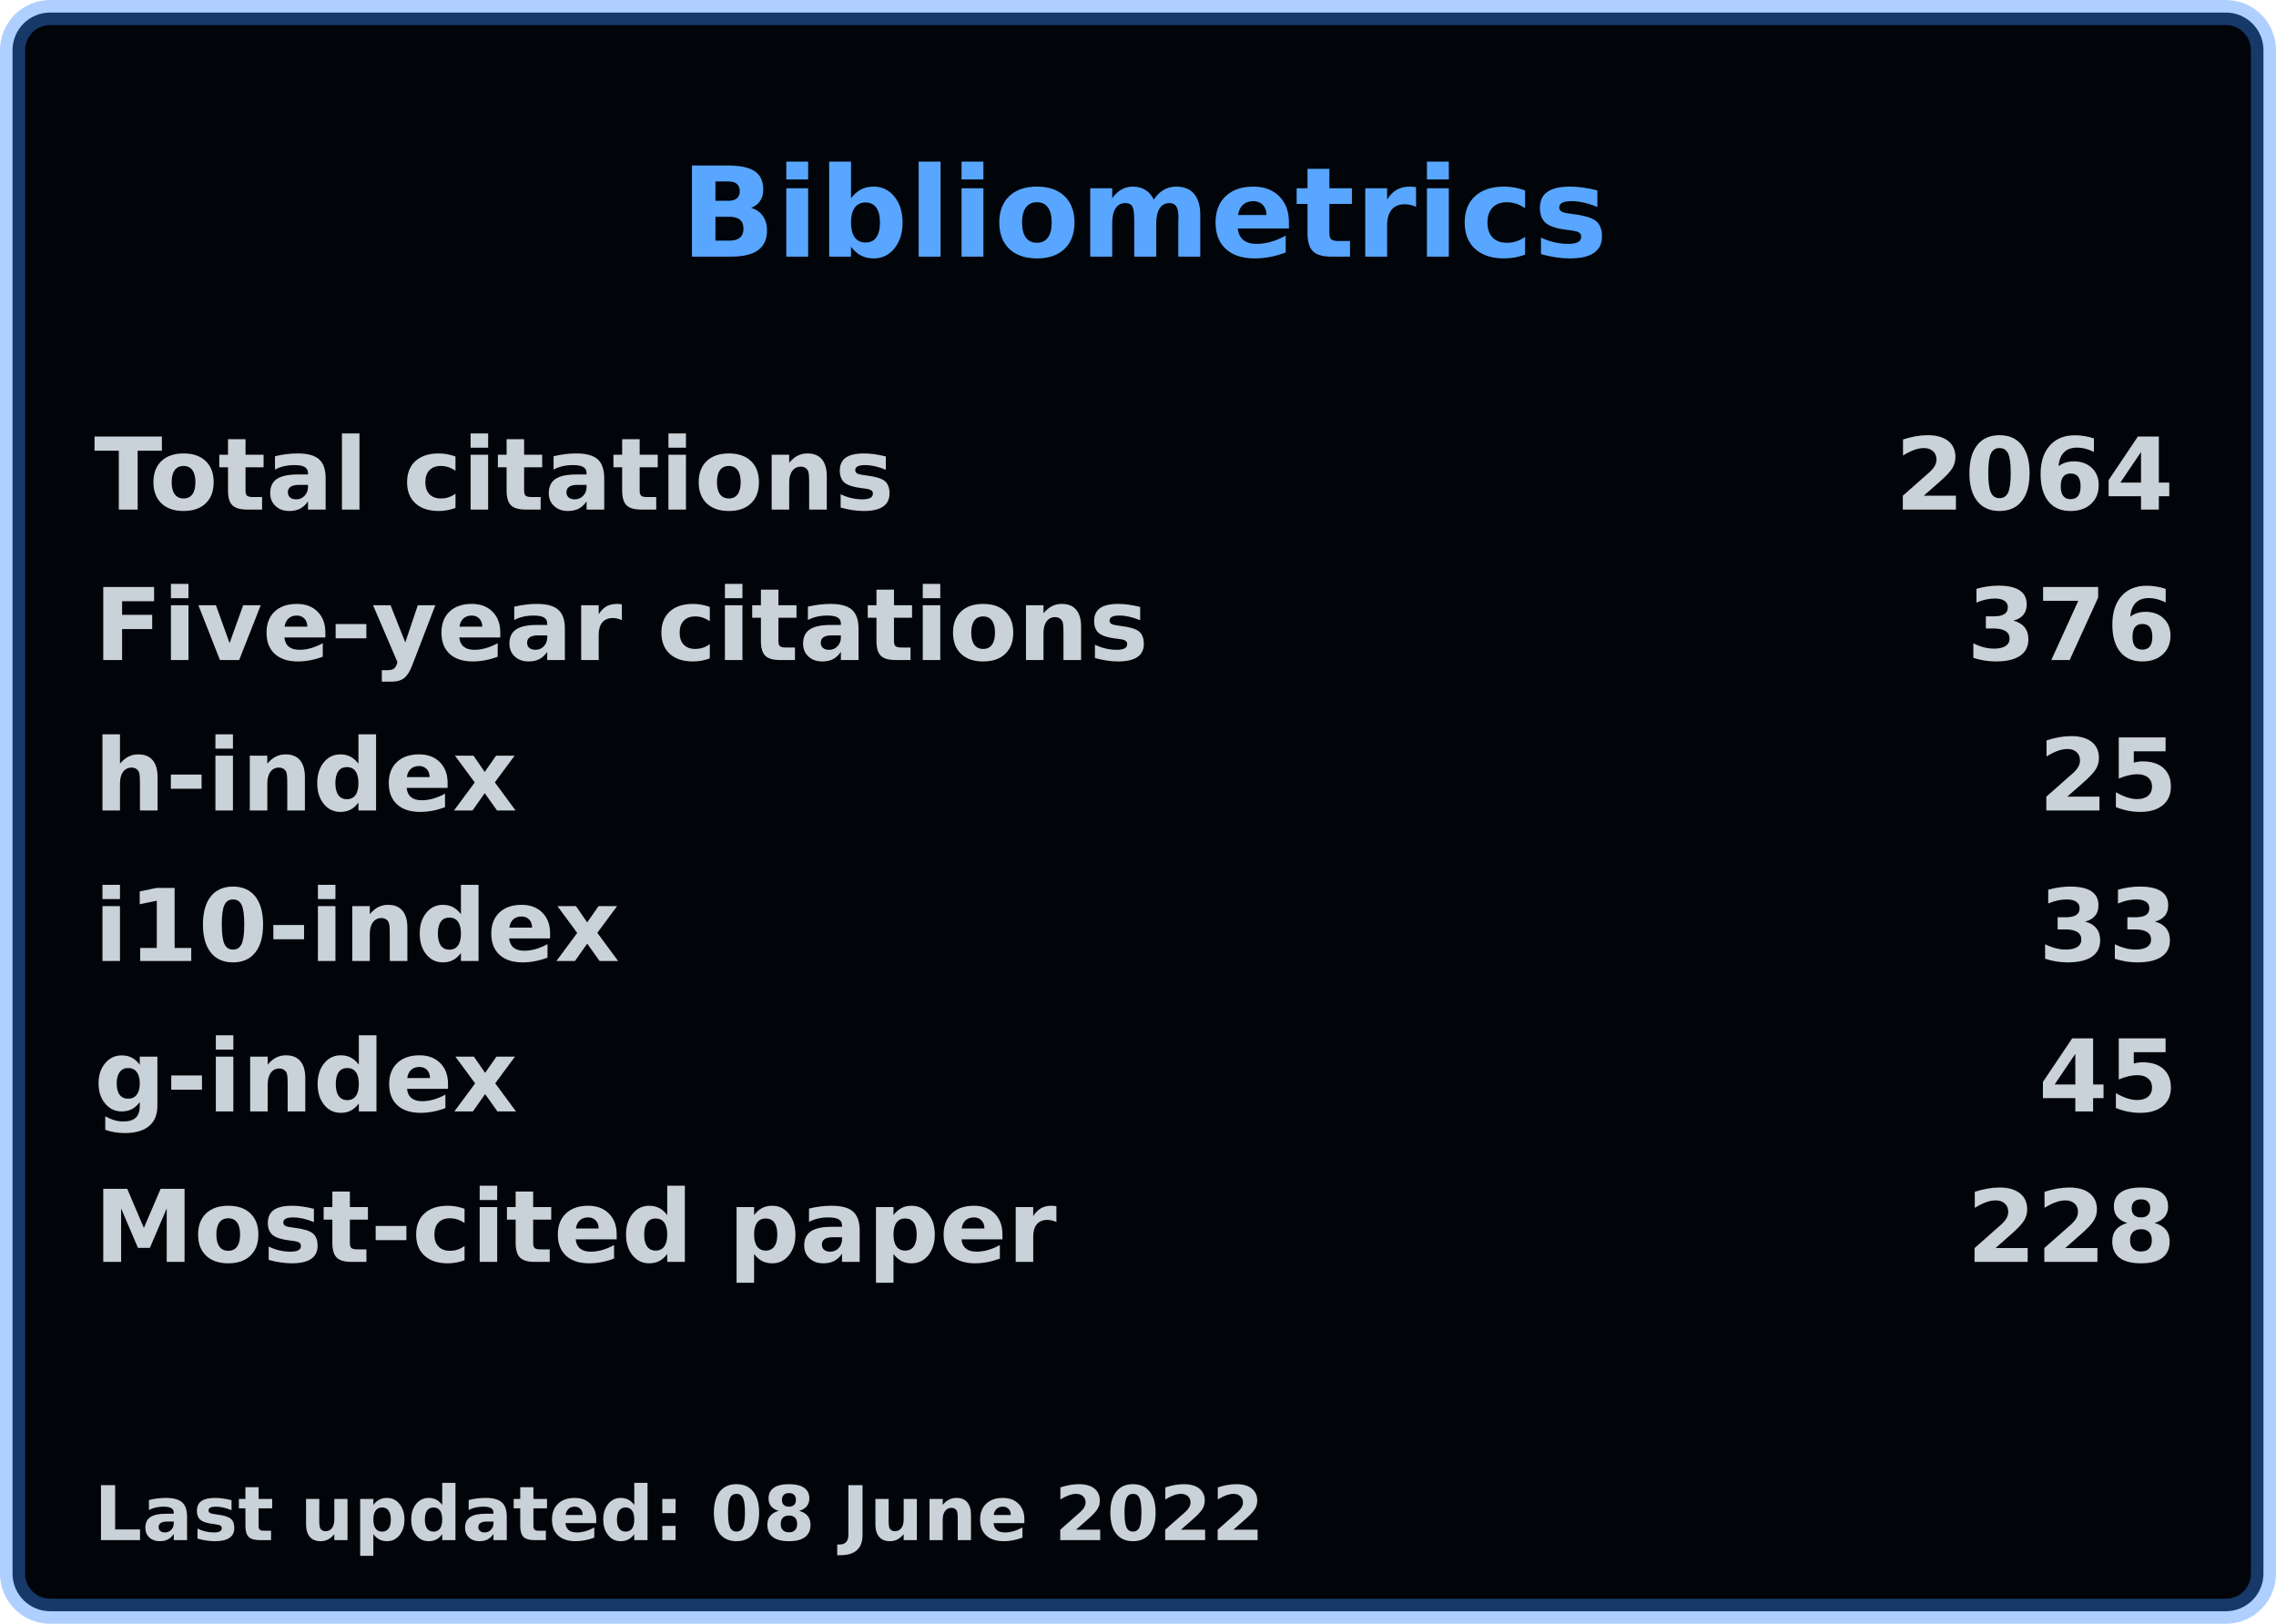
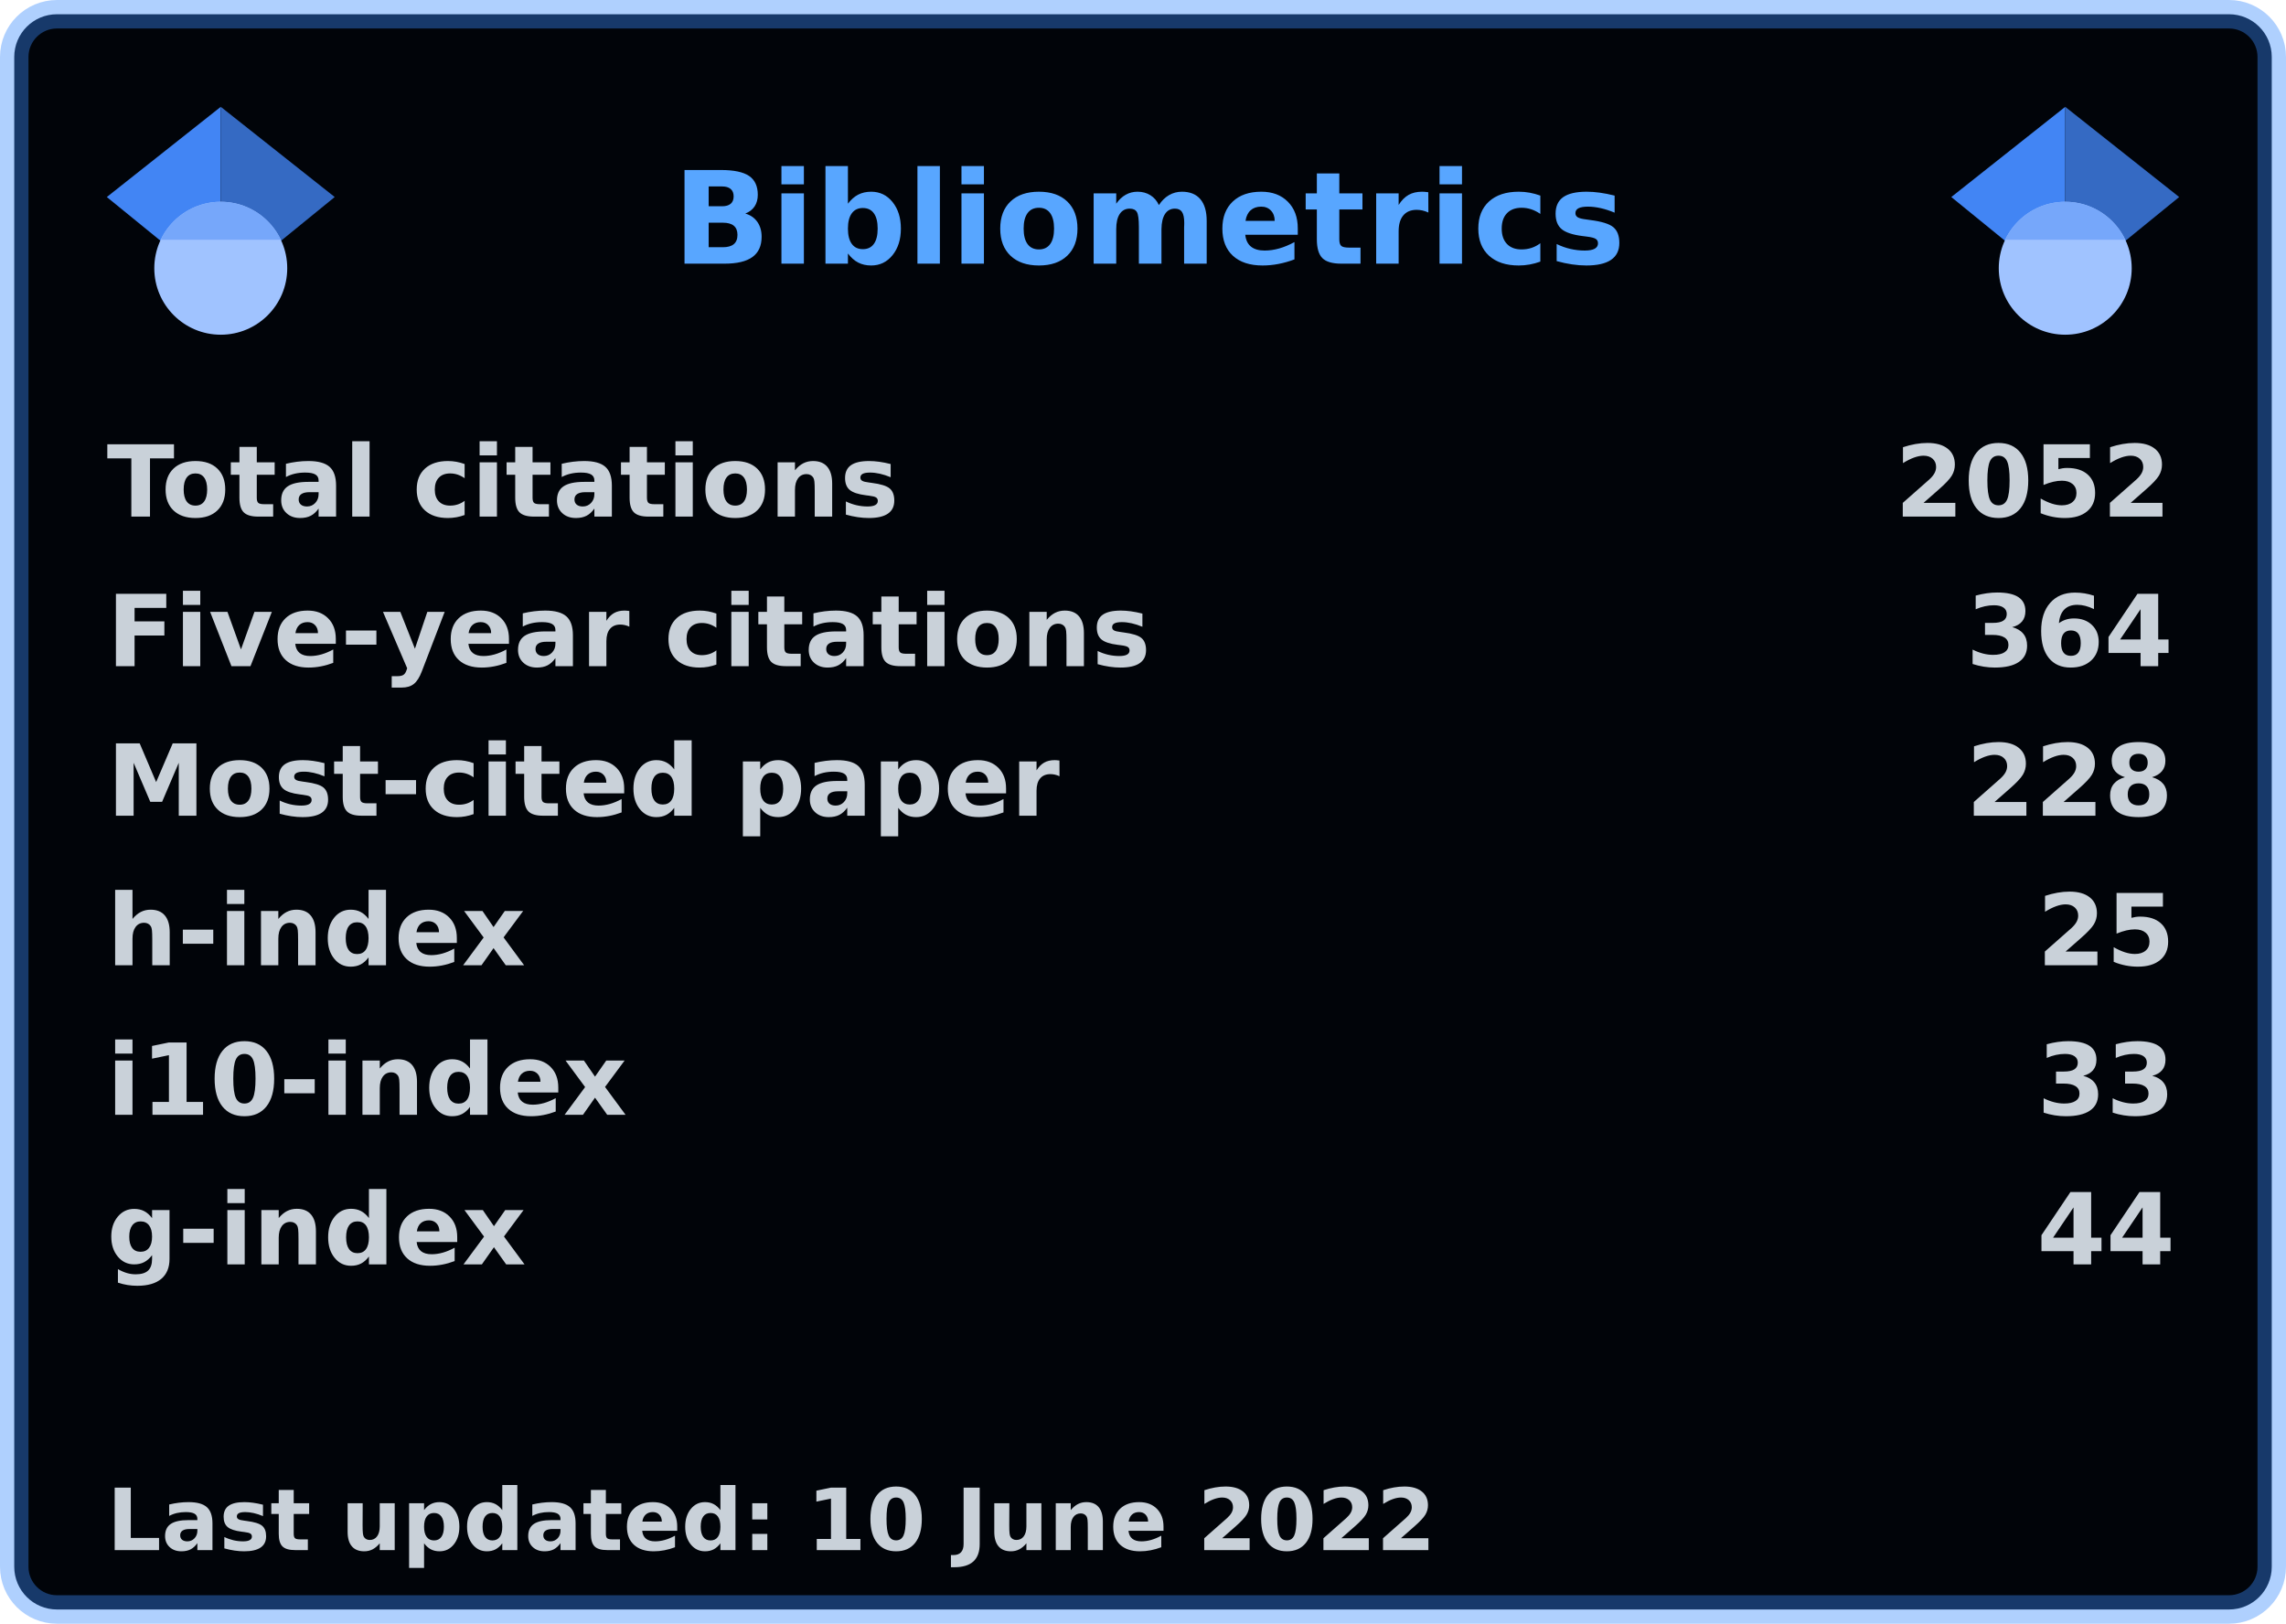
- <svg xmlns="http://www.w3.org/2000/svg" width="363" height="259" viewBox="0 0 363 259" lang="en" xml:lang="en">
-   <rect x="2" y="2" stroke-width="4" rx="6" width="359" height="255" stroke="rgba(56,139,253,0.4)" fill="#010409" />
+ <svg xmlns="http://www.w3.org/2000/svg" width="321" height="228" viewBox="0 0 321 228" lang="en" xml:lang="en">
+   <rect x="2" y="2" stroke-width="4" rx="6" width="317" height="224" stroke="rgba(56,139,253,0.4)" fill="#010409" />
  <g font-weight="600" font-size="110pt" font-family="Verdana,Geneva,DejaVu Sans,sans-serif" text-rendering="geometricPrecision">
-     <text x="798" y="301" lengthAdjust="spacingAndGlyphs" textLength="1074" transform="scale(0.136)" fill="#58a6ff">Bibliometrics</text>
+     <text x="768" y="301" lengthAdjust="spacingAndGlyphs" textLength="1074" transform="scale(0.123)" fill="#58a6ff">Bibliometrics</text>
    <g fill="#c9d1d9">
-       <g transform="translate(15, 67)">
-         <g transform="scale(0.109)">
-           <text lengthAdjust="spacingAndGlyphs" textLength="1170" x="0" y="131">Total citations</text>
-           <text lengthAdjust="spacingAndGlyphs" textLength="420" x="2635" y="131">2064</text>
+       <g transform="translate(15, 60)">
+         <g transform="scale(0.095)">
+           <text lengthAdjust="spacingAndGlyphs" textLength="1170" x="0" y="132">Total citations</text>
+           <text lengthAdjust="spacingAndGlyphs" textLength="420" x="2643" y="132">2052</text>
        </g>
      </g>
-       <g transform="translate(15, 91)">
-         <g transform="scale(0.109)">
-           <text lengthAdjust="spacingAndGlyphs" textLength="1524" x="0" y="131">Five-year citations</text>
-           <text lengthAdjust="spacingAndGlyphs" textLength="315" x="2740" y="131">376</text>
+       <g transform="translate(15, 81)">
+         <g transform="scale(0.095)">
+           <text lengthAdjust="spacingAndGlyphs" textLength="1524" x="0" y="132">Five-year citations</text>
+           <text lengthAdjust="spacingAndGlyphs" textLength="315" x="2748" y="132">364</text>
        </g>
      </g>
-       <g transform="translate(15, 115)">
-         <g transform="scale(0.109)">
-           <text lengthAdjust="spacingAndGlyphs" textLength="621" x="0" y="131">h-index</text>
-           <text lengthAdjust="spacingAndGlyphs" textLength="210" x="2845" y="131">25</text>
+       <g transform="translate(15, 102)">
+         <g transform="scale(0.095)">
+           <text lengthAdjust="spacingAndGlyphs" textLength="1395" x="0" y="132">Most-cited paper</text>
+           <text lengthAdjust="spacingAndGlyphs" textLength="315" x="2748" y="132">228</text>
        </g>
      </g>
-       <g transform="translate(15, 139)">
-         <g transform="scale(0.109)">
-           <text lengthAdjust="spacingAndGlyphs" textLength="772" x="0" y="131">i10-index</text>
-           <text lengthAdjust="spacingAndGlyphs" textLength="210" x="2845" y="131">33</text>
+       <g transform="translate(15, 123)">
+         <g transform="scale(0.095)">
+           <text lengthAdjust="spacingAndGlyphs" textLength="621" x="0" y="132">h-index</text>
+           <text lengthAdjust="spacingAndGlyphs" textLength="210" x="2853" y="132">25</text>
        </g>
      </g>
-       <g transform="translate(15, 163)">
-         <g transform="scale(0.109)">
-           <text lengthAdjust="spacingAndGlyphs" textLength="621" x="0" y="131">g-index</text>
-           <text lengthAdjust="spacingAndGlyphs" textLength="210" x="2845" y="131">45</text>
+       <g transform="translate(15, 144)">
+         <g transform="scale(0.095)">
+           <text lengthAdjust="spacingAndGlyphs" textLength="772" x="0" y="132">i10-index</text>
+           <text lengthAdjust="spacingAndGlyphs" textLength="210" x="2853" y="132">33</text>
        </g>
      </g>
-       <g transform="translate(15, 187)">
-         <g transform="scale(0.109)">
-           <text lengthAdjust="spacingAndGlyphs" textLength="1395" x="0" y="131">Most-cited paper</text>
-           <text lengthAdjust="spacingAndGlyphs" textLength="315" x="2740" y="131">228</text>
+       <g transform="translate(15, 165)">
+         <g transform="scale(0.095)">
+           <text lengthAdjust="spacingAndGlyphs" textLength="621" x="0" y="132">g-index</text>
+           <text lengthAdjust="spacingAndGlyphs" textLength="210" x="2853" y="132">44</text>
        </g>
      </g>
-       <g transform="translate(15, 235)">
+       <g transform="translate(15, 207)">
        <g transform="scale(0.082)">
-           <text lengthAdjust="spacingAndGlyphs" textLength="2279" x="0" y="130">Last updated: 08 June 2022</text>
+           <text lengthAdjust="spacingAndGlyphs" textLength="2279" x="0" y="130">Last updated: 10 June 2022</text>
        </g>
      </g>
+       <svg x="15" y="15" width="32" height="32" viewBox="0 0 512 512">
+         <path fill="#4285f4" d="M256 411.12L0 202.667 256 0z" />
+         <path fill="#356ac3" d="M256 411.12l256-208.453L256 0z" />
+         <circle fill="#a0c3ff" cx="256" cy="362.667" r="149.333" />
+         <path fill="#76a7fa" d="M121.037 298.667c23.968-50.453 75.392-85.334 134.963-85.334s110.995 34.881 134.963 85.334H121.037z" />
+       </svg>
+       <svg x="274" y="15" width="32" height="32" viewBox="0 0 512 512">
+         <path fill="#4285f4" d="M256 411.12L0 202.667 256 0z" />
+         <path fill="#356ac3" d="M256 411.12l256-208.453L256 0z" />
+         <circle fill="#a0c3ff" cx="256" cy="362.667" r="149.333" />
+         <path fill="#76a7fa" d="M121.037 298.667c23.968-50.453 75.392-85.334 134.963-85.334s110.995 34.881 134.963 85.334H121.037z" />
+       </svg>
    </g>
  </g>
</svg>
